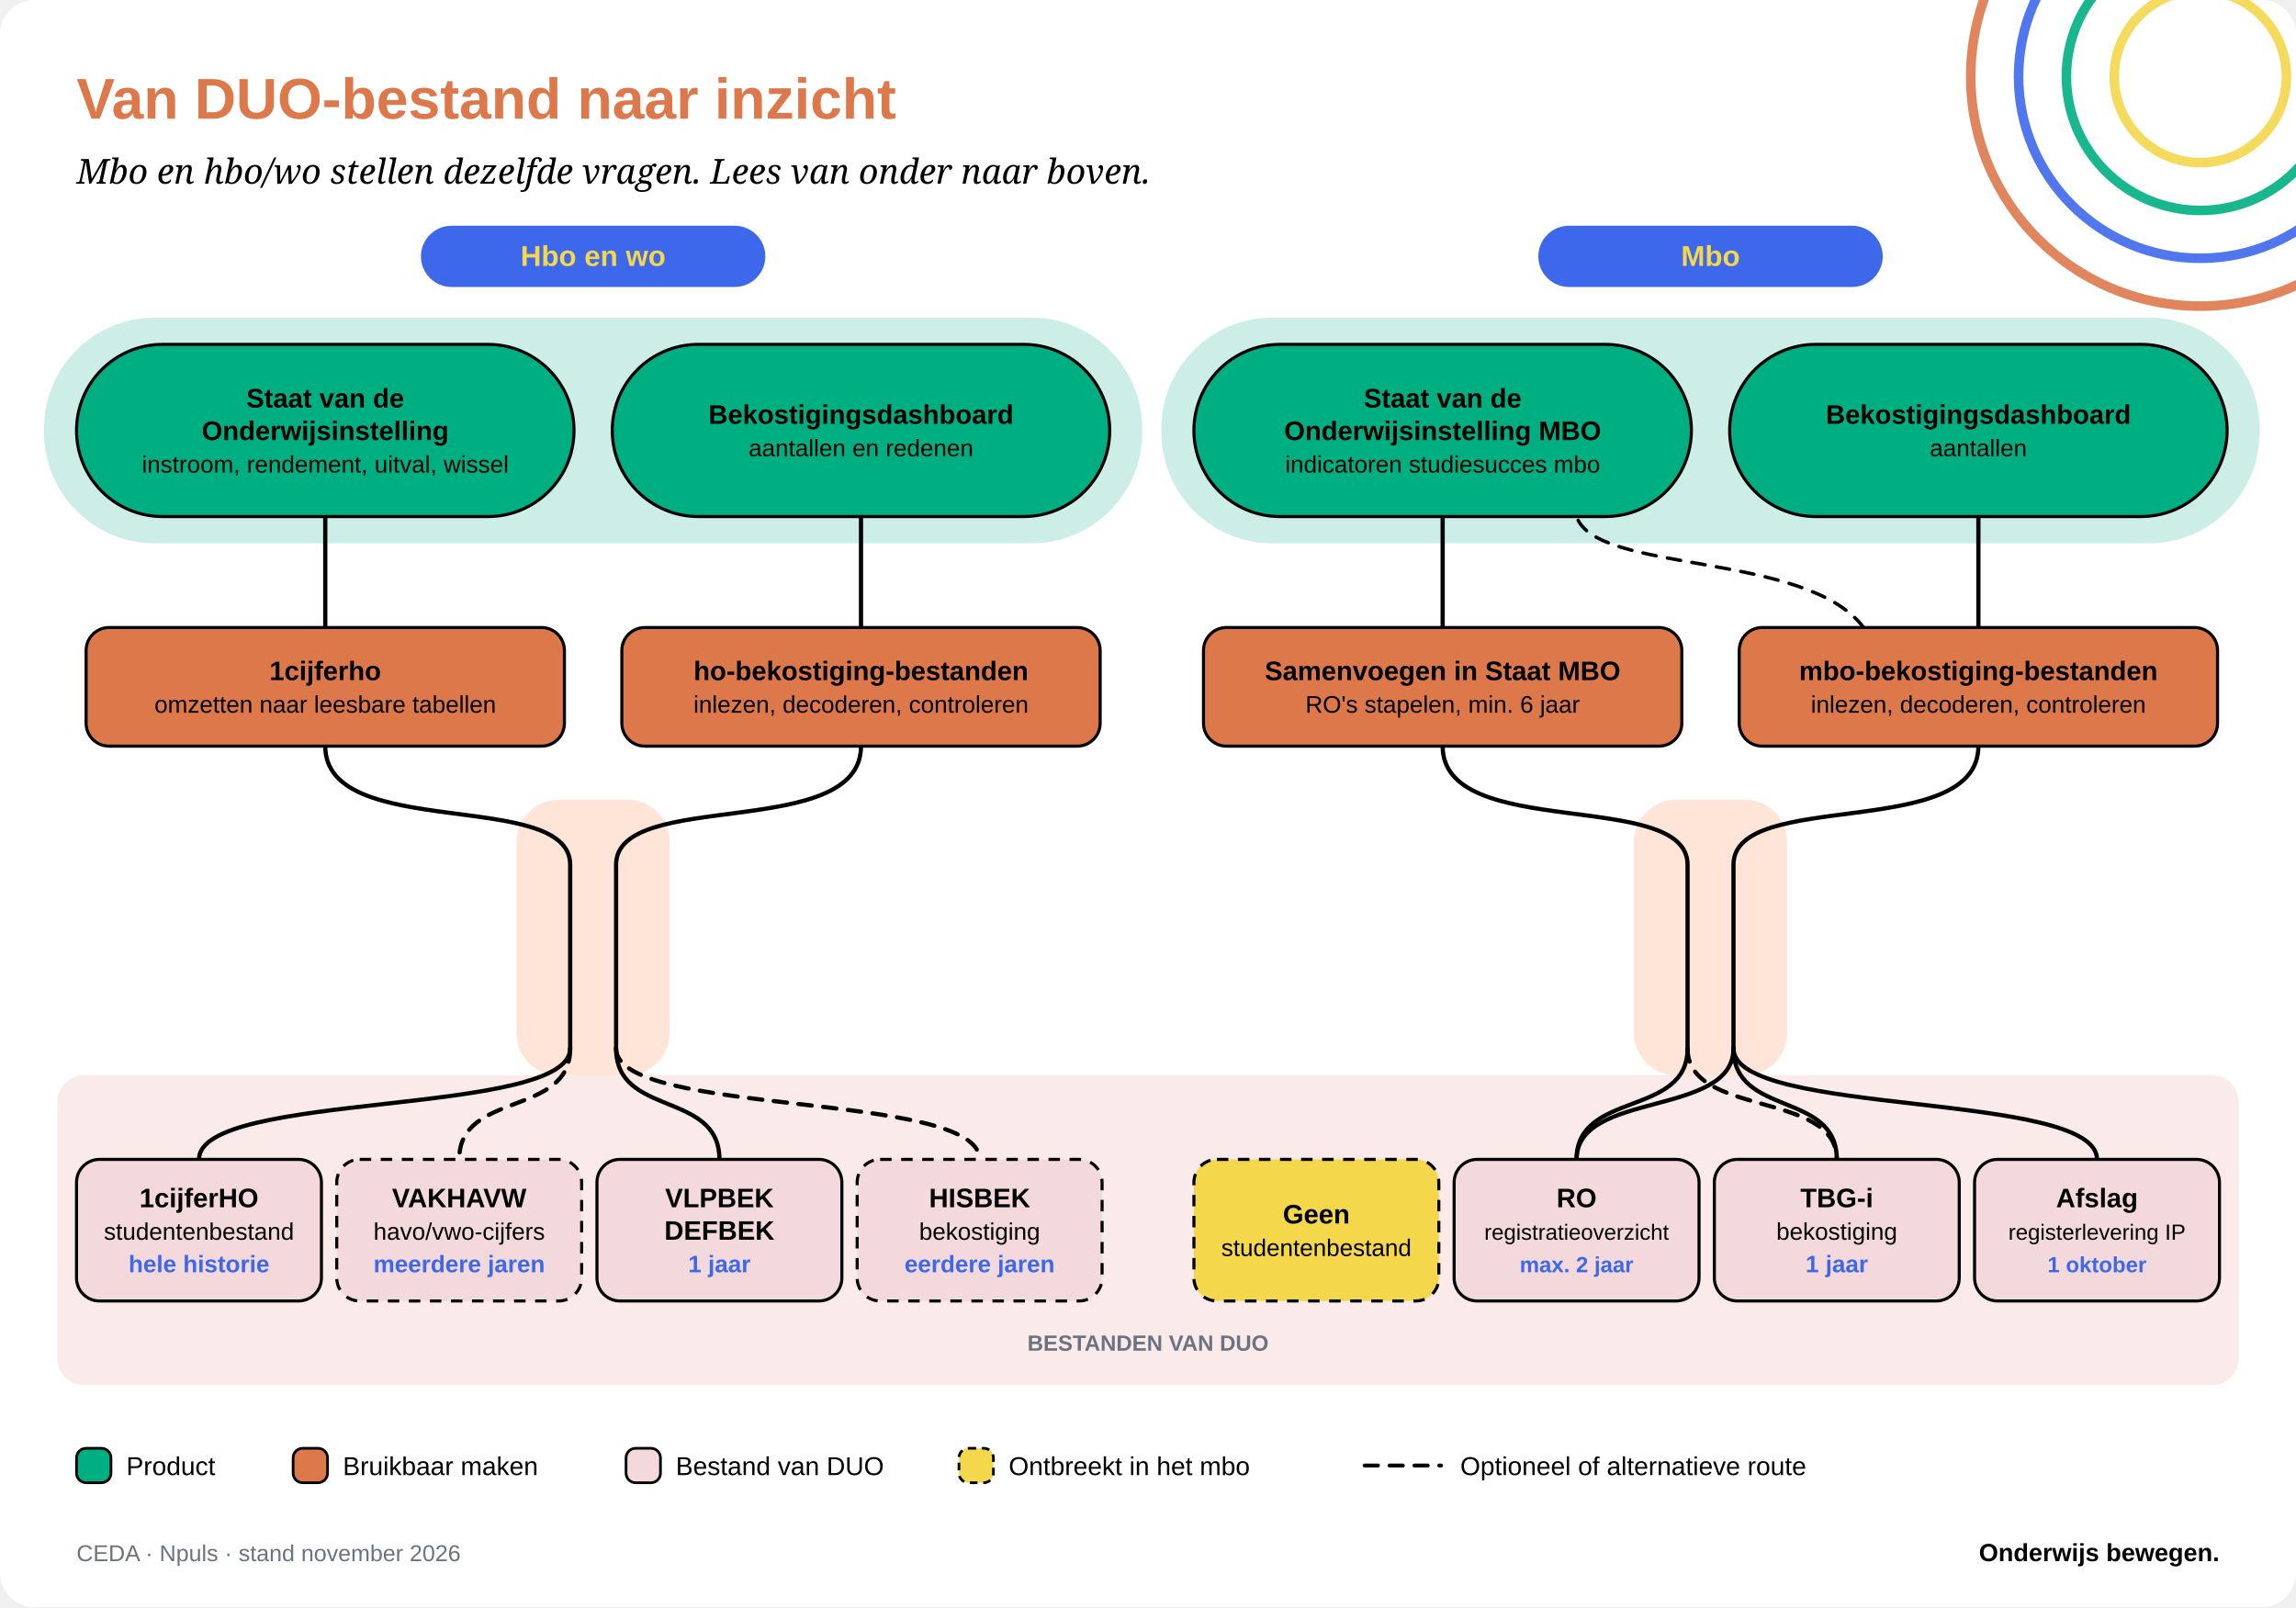
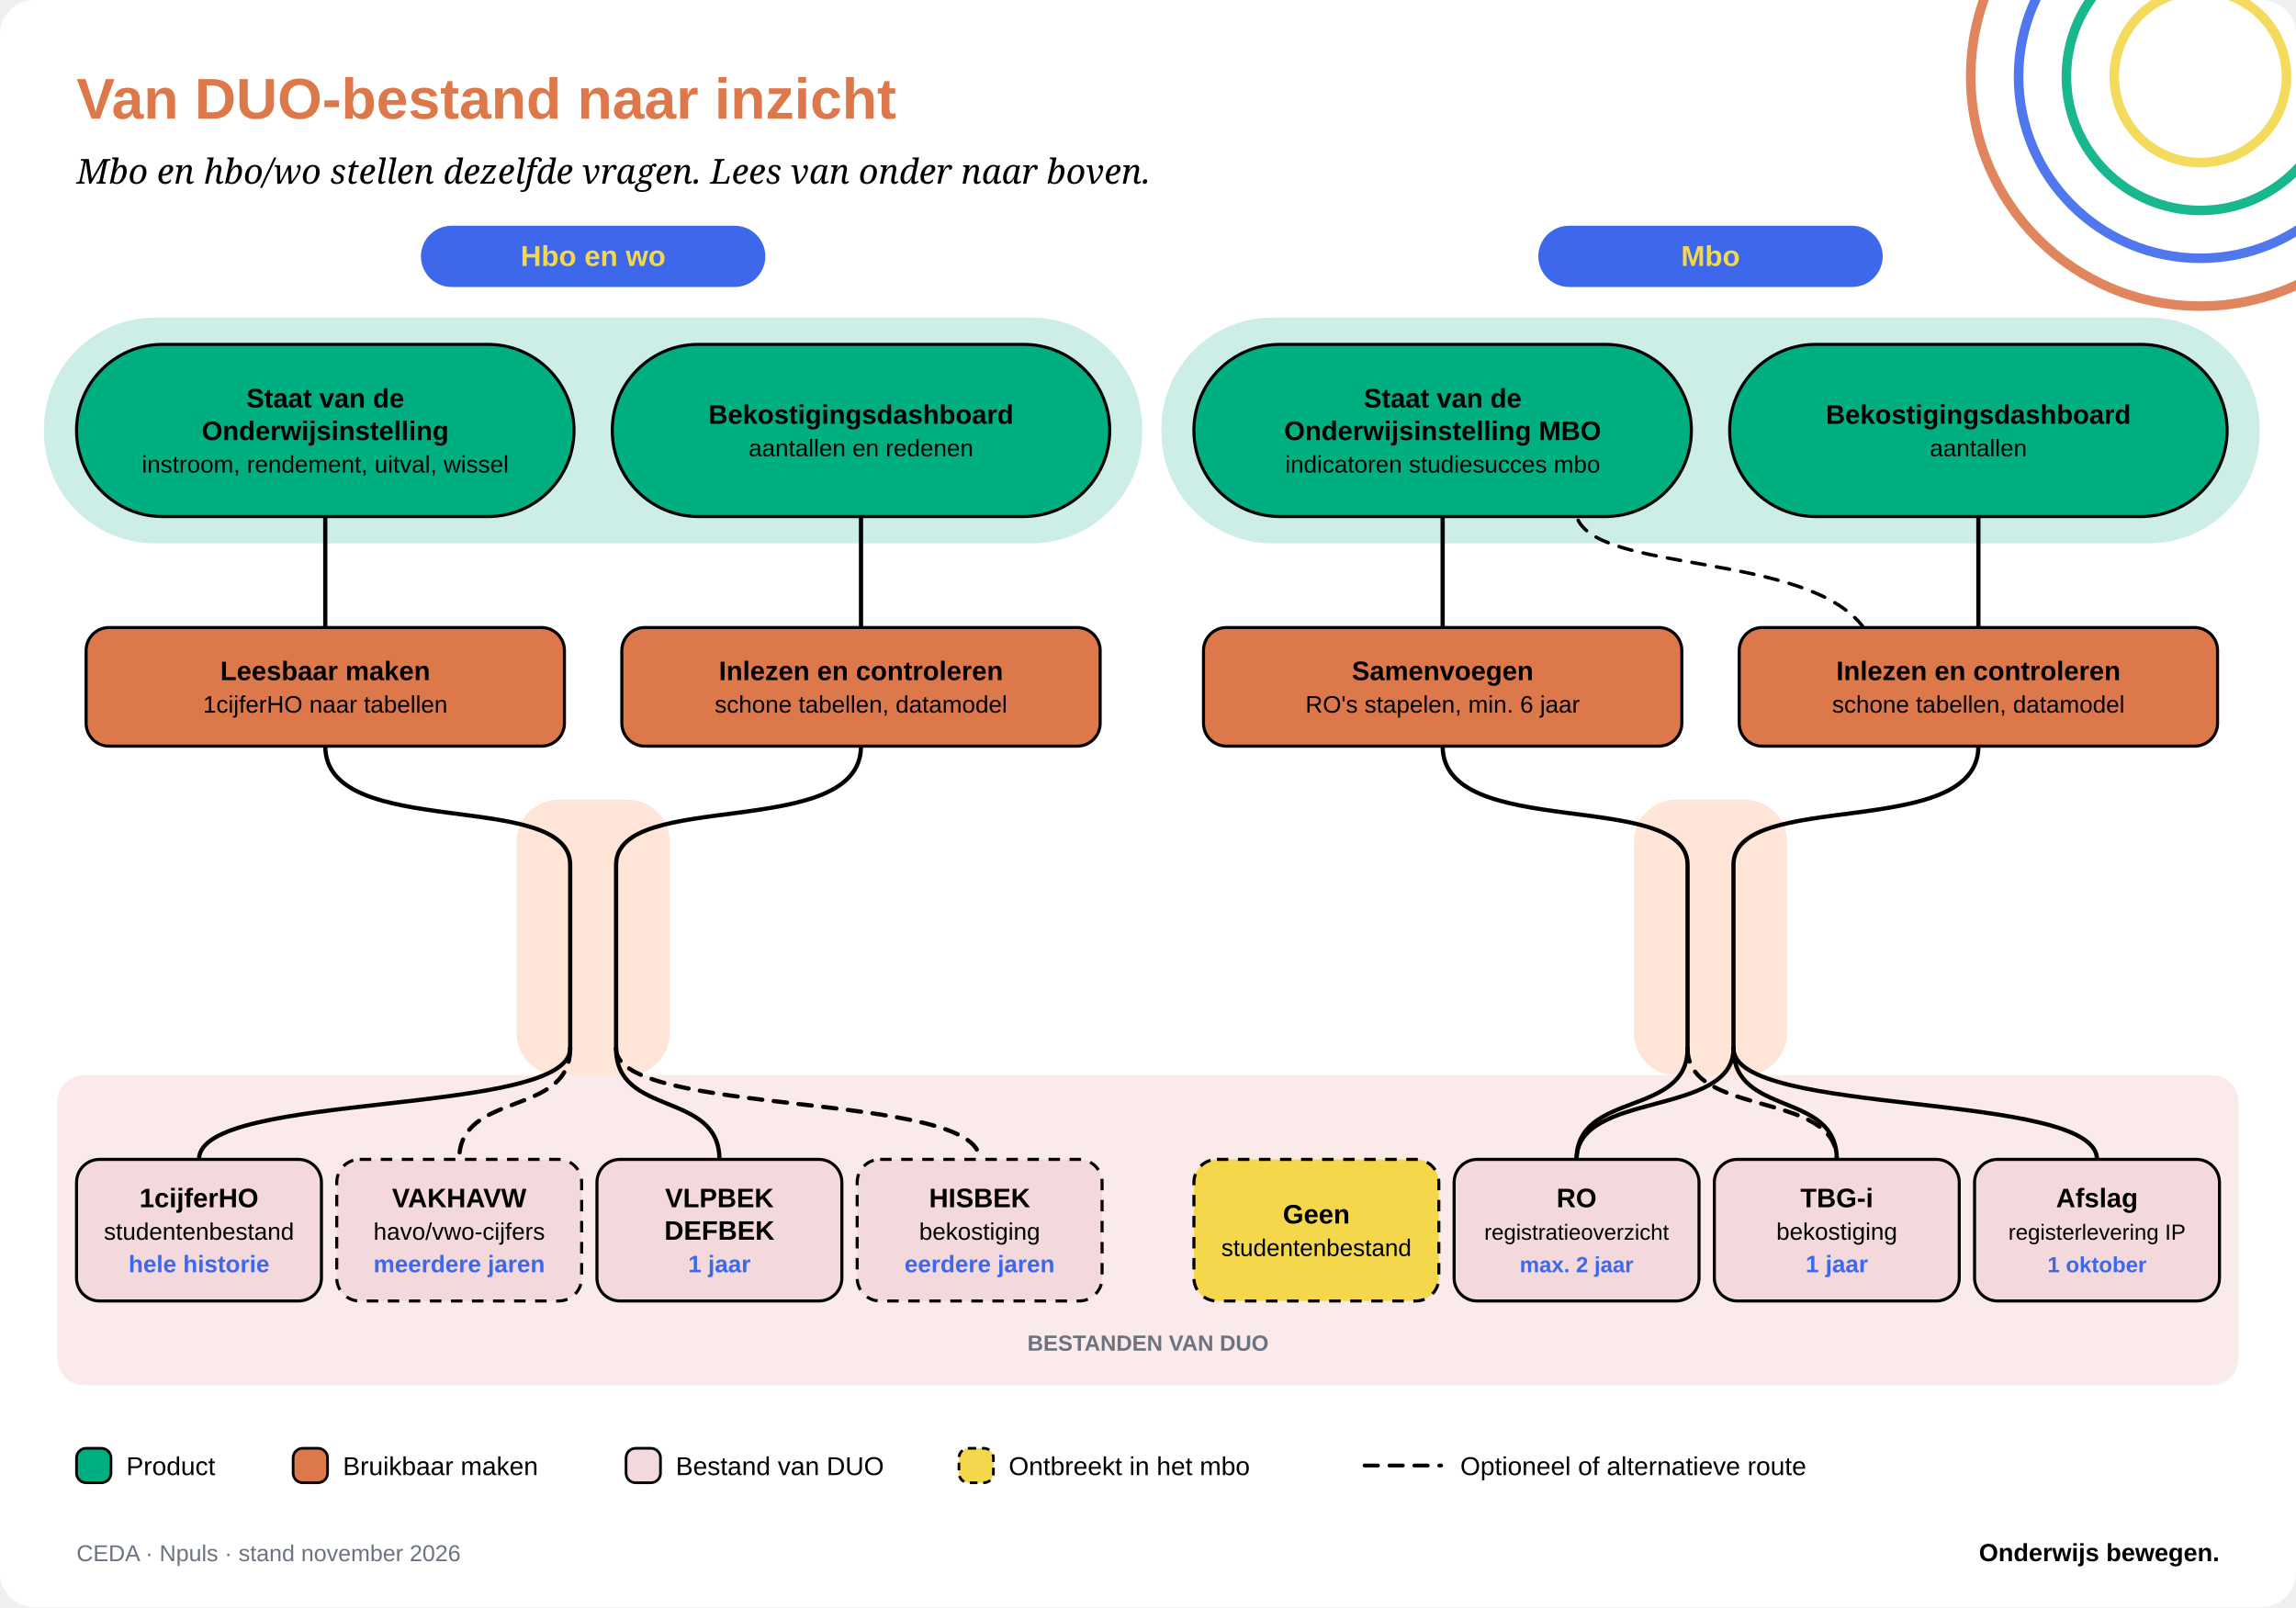
<svg xmlns="http://www.w3.org/2000/svg" viewBox="0 0 1200 840" width="1200" height="840" role="img" aria-labelledby="titel beschrijving">
  <defs>
    <clipPath id="kader">
      <rect width="1200" height="840" rx="18" />
    </clipPath>
  </defs>
  <rect width="1200" height="840" rx="18" fill="#FFFFFF" />
  <g clip-path="url(#kader)" fill="none" stroke-width="5">
    <circle cx="1150" cy="40" r="120" stroke="#DD784B" opacity="0.9" />
    <circle cx="1150" cy="40" r="95" stroke="#3D68EC" opacity="0.9" />
    <circle cx="1150" cy="40" r="70" stroke="#00AF81" opacity="0.9" />
    <circle cx="1150" cy="40" r="45" stroke="#F4D74B" opacity="0.9" />
  </g>
  <text x="40" y="62" font-family="'General Sans', Arial, Helvetica, sans-serif" font-size="30" font-weight="600" font-style="normal" fill="#DD784B" text-anchor="start">Van DUO-bestand naar inzicht</text>
  <text x="40" y="96" font-family="'Cooper Light BT', Georgia, serif" font-size="18" font-weight="400" font-style="italic" fill="#000000" text-anchor="start">Mbo en hbo/wo stellen dezelfde vragen. Lees van onder naar boven.</text>
  <rect x="30" y="562" width="1140" height="162" rx="14" fill="#FAEAEA" />
  <text x="600.0" y="706" font-family="'General Sans', Arial, Helvetica, sans-serif" font-size="11.5" font-weight="600" font-style="normal" fill="#6B7280" text-anchor="middle">BESTANDEN VAN DUO</text>
  <rect x="220" y="118" width="180" height="32" rx="16" fill="#3D68EC" />
  <text x="310" y="139" font-family="'General Sans', Arial, Helvetica, sans-serif" font-size="15" font-weight="600" font-style="normal" fill="#F4D74B" text-anchor="middle">Hbo en wo</text>
  <rect x="23" y="166" width="574" height="118" rx="58" fill="#CCEEE6" />
  <rect x="270" y="418" width="80" height="144" rx="22" fill="#FFE4D8" />
  <path d="M170,390 C170,440 298,412 298,452 L298,548" fill="none" stroke="#000000" stroke-width="2.2" stroke-linecap="round" />
  <path d="M298,548 C298,584 104.0,570 104.0,606" fill="none" stroke="#000000" stroke-width="2.2" stroke-linecap="round" />
  <path d="M298,548 C298,584 240.0,570 240.0,606" fill="none" stroke="#000000" stroke-width="2.2" stroke-linecap="round" stroke-dasharray="7 6" />
  <path d="M170,270 L170,328" fill="none" stroke="#000000" stroke-width="2.2" stroke-linecap="round" />
  <path d="M450,390 C450,440 322,412 322,452 L322,548" fill="none" stroke="#000000" stroke-width="2.2" stroke-linecap="round" />
  <path d="M322,548 C322,584 376.0,570 376.0,606" fill="none" stroke="#000000" stroke-width="2.2" stroke-linecap="round" />
  <path d="M322,548 C322,584 512.0,570 512.0,606" fill="none" stroke="#000000" stroke-width="2.2" stroke-linecap="round" stroke-dasharray="7 6" />
  <path d="M450,270 L450,328" fill="none" stroke="#000000" stroke-width="2.2" stroke-linecap="round" />
  <rect x="40.0" y="180" width="260" height="90" rx="45" fill="#00AF81" stroke="#000000" stroke-width="1.6" />
  <text x="170" y="213.0" font-family="'General Sans', Arial, Helvetica, sans-serif" font-size="14" font-weight="600" font-style="normal" fill="#000000" text-anchor="middle">Staat van de</text>
  <text x="170" y="230.0" font-family="'General Sans', Arial, Helvetica, sans-serif" font-size="14" font-weight="600" font-style="normal" fill="#000000" text-anchor="middle">Onderwijsinstelling</text>
  <text x="170" y="247.0" font-family="'General Sans', Arial, Helvetica, sans-serif" font-size="12.5" font-weight="400" font-style="normal" fill="#000000" text-anchor="middle">instroom, rendement, uitval, wissel</text>
  <rect x="45.0" y="328" width="250" height="62" rx="12" fill="#DD784B" stroke="#000000" stroke-width="1.6" />
-   <text x="170" y="355.5" font-family="'General Sans', Arial, Helvetica, sans-serif" font-size="14" font-weight="600" font-style="normal" fill="#000000" text-anchor="middle">1cijferho</text>
-   <text x="170" y="372.5" font-family="'General Sans', Arial, Helvetica, sans-serif" font-size="12.5" font-weight="400" font-style="normal" fill="#000000" text-anchor="middle">omzetten naar leesbare tabellen</text>
+   <text x="170" y="355.5" font-family="'General Sans', Arial, Helvetica, sans-serif" font-size="14" font-weight="600" font-style="normal" fill="#000000" text-anchor="middle">Leesbaar maken</text>
+   <text x="170" y="372.5" font-family="'General Sans', Arial, Helvetica, sans-serif" font-size="12.5" font-weight="400" font-style="normal" fill="#000000" text-anchor="middle">1cijferHO naar tabellen</text>
  <rect x="320.0" y="180" width="260" height="90" rx="45" fill="#00AF81" stroke="#000000" stroke-width="1.6" />
  <text x="450" y="221.5" font-family="'General Sans', Arial, Helvetica, sans-serif" font-size="14" font-weight="600" font-style="normal" fill="#000000" text-anchor="middle">Bekostigingsdashboard</text>
  <text x="450" y="238.5" font-family="'General Sans', Arial, Helvetica, sans-serif" font-size="12.5" font-weight="400" font-style="normal" fill="#000000" text-anchor="middle">aantallen en redenen</text>
  <rect x="325.0" y="328" width="250" height="62" rx="12" fill="#DD784B" stroke="#000000" stroke-width="1.6" />
-   <text x="450" y="355.5" font-family="'General Sans', Arial, Helvetica, sans-serif" font-size="14" font-weight="600" font-style="normal" fill="#000000" text-anchor="middle">ho-bekostiging-bestanden</text>
-   <text x="450" y="372.5" font-family="'General Sans', Arial, Helvetica, sans-serif" font-size="12.5" font-weight="400" font-style="normal" fill="#000000" text-anchor="middle">inlezen, decoderen, controleren</text>
+   <text x="450" y="355.5" font-family="'General Sans', Arial, Helvetica, sans-serif" font-size="14" font-weight="600" font-style="normal" fill="#000000" text-anchor="middle">Inlezen en controleren</text>
+   <text x="450" y="372.5" font-family="'General Sans', Arial, Helvetica, sans-serif" font-size="12.5" font-weight="400" font-style="normal" fill="#000000" text-anchor="middle">schone tabellen, datamodel</text>
  <rect x="40.0" y="606" width="128" height="74" rx="12" fill="#F4D9DC" stroke="#000000" stroke-width="1.6" />
  <text x="104.0" y="631.0" font-family="'General Sans', Arial, Helvetica, sans-serif" font-size="14" font-weight="600" font-style="normal" fill="#000000" text-anchor="middle">1cijferHO</text>
  <text x="104.0" y="648.0" font-family="'General Sans', Arial, Helvetica, sans-serif" font-size="12.5" font-weight="400" font-style="normal" fill="#000000" text-anchor="middle">studentenbestand</text>
  <text x="104.0" y="665.0" font-family="'General Sans', Arial, Helvetica, sans-serif" font-size="12.5" font-weight="600" font-style="normal" fill="#3D68EC" text-anchor="middle">hele historie</text>
  <rect x="176.0" y="606" width="128" height="74" rx="12" fill="#F4D9DC" stroke="#000000" stroke-width="1.6" stroke-dasharray="6 5" />
  <text x="240.0" y="631.0" font-family="'General Sans', Arial, Helvetica, sans-serif" font-size="14" font-weight="600" font-style="normal" fill="#000000" text-anchor="middle">VAKHAVW</text>
  <text x="240.0" y="648.0" font-family="'General Sans', Arial, Helvetica, sans-serif" font-size="12.5" font-weight="400" font-style="normal" fill="#000000" text-anchor="middle">havo/vwo-cijfers</text>
  <text x="240.0" y="665.0" font-family="'General Sans', Arial, Helvetica, sans-serif" font-size="12.5" font-weight="600" font-style="normal" fill="#3D68EC" text-anchor="middle">meerdere jaren</text>
  <rect x="312.0" y="606" width="128" height="74" rx="12" fill="#F4D9DC" stroke="#000000" stroke-width="1.6" />
  <text x="376.0" y="631.0" font-family="'General Sans', Arial, Helvetica, sans-serif" font-size="14" font-weight="600" font-style="normal" fill="#000000" text-anchor="middle">VLPBEK</text>
  <text x="376.0" y="648.0" font-family="'General Sans', Arial, Helvetica, sans-serif" font-size="14" font-weight="600" font-style="normal" fill="#000000" text-anchor="middle">DEFBEK</text>
  <text x="376.0" y="665.0" font-family="'General Sans', Arial, Helvetica, sans-serif" font-size="12.5" font-weight="600" font-style="normal" fill="#3D68EC" text-anchor="middle">1 jaar</text>
  <rect x="448.0" y="606" width="128" height="74" rx="12" fill="#F4D9DC" stroke="#000000" stroke-width="1.6" stroke-dasharray="6 5" />
  <text x="512.0" y="631.0" font-family="'General Sans', Arial, Helvetica, sans-serif" font-size="14" font-weight="600" font-style="normal" fill="#000000" text-anchor="middle">HISBEK</text>
  <text x="512.0" y="648.0" font-family="'General Sans', Arial, Helvetica, sans-serif" font-size="12.5" font-weight="400" font-style="normal" fill="#000000" text-anchor="middle">bekostiging</text>
  <text x="512.0" y="665.0" font-family="'General Sans', Arial, Helvetica, sans-serif" font-size="12.5" font-weight="600" font-style="normal" fill="#3D68EC" text-anchor="middle">eerdere jaren</text>
  <rect x="804" y="118" width="180" height="32" rx="16" fill="#3D68EC" />
  <text x="894" y="139" font-family="'General Sans', Arial, Helvetica, sans-serif" font-size="15" font-weight="600" font-style="normal" fill="#F4D74B" text-anchor="middle">Mbo</text>
  <rect x="607" y="166" width="574" height="118" rx="58" fill="#CCEEE6" />
  <rect x="854" y="418" width="80" height="144" rx="22" fill="#FFE4D8" />
  <path d="M754,390 C754,440 882,412 882,452 L882,548" fill="none" stroke="#000000" stroke-width="2.2" stroke-linecap="round" />
  <path d="M882,548 C882,584 824.0,570 824.0,606" fill="none" stroke="#000000" stroke-width="2.2" stroke-linecap="round" />
  <path d="M882,548 C882,584 960.0,570 960.0,606" fill="none" stroke="#000000" stroke-width="2.2" stroke-linecap="round" stroke-dasharray="7 6" />
  <path d="M754,270 L754,328" fill="none" stroke="#000000" stroke-width="2.2" stroke-linecap="round" />
  <path d="M1034,390 C1034,440 906,412 906,452 L906,548" fill="none" stroke="#000000" stroke-width="2.2" stroke-linecap="round" />
  <path d="M906,548 C906,584 824.0,570 824.0,606" fill="none" stroke="#000000" stroke-width="2.2" stroke-linecap="round" />
  <path d="M906,548 C906,584 960.0,570 960.0,606" fill="none" stroke="#000000" stroke-width="2.2" stroke-linecap="round" />
  <path d="M906,548 C906,584 1096.0,570 1096.0,606" fill="none" stroke="#000000" stroke-width="2.2" stroke-linecap="round" />
  <path d="M1034,270 L1034,328" fill="none" stroke="#000000" stroke-width="2.2" stroke-linecap="round" />
  <path d="M974,328 C944,288 834,300 824,270" fill="none" stroke="#000000" stroke-width="1.8" stroke-linecap="round" stroke-dasharray="7 6" />
  <rect x="624.0" y="180" width="260" height="90" rx="45" fill="#00AF81" stroke="#000000" stroke-width="1.6" />
  <text x="754" y="213.0" font-family="'General Sans', Arial, Helvetica, sans-serif" font-size="14" font-weight="600" font-style="normal" fill="#000000" text-anchor="middle">Staat van de</text>
  <text x="754" y="230.0" font-family="'General Sans', Arial, Helvetica, sans-serif" font-size="14" font-weight="600" font-style="normal" fill="#000000" text-anchor="middle">Onderwijsinstelling MBO</text>
  <text x="754" y="247.0" font-family="'General Sans', Arial, Helvetica, sans-serif" font-size="12.5" font-weight="400" font-style="normal" fill="#000000" text-anchor="middle">indicatoren studiesucces mbo</text>
  <rect x="629.0" y="328" width="250" height="62" rx="12" fill="#DD784B" stroke="#000000" stroke-width="1.6" />
-   <text x="754" y="355.5" font-family="'General Sans', Arial, Helvetica, sans-serif" font-size="14" font-weight="600" font-style="normal" fill="#000000" text-anchor="middle">Samenvoegen in Staat MBO</text>
+   <text x="754" y="355.5" font-family="'General Sans', Arial, Helvetica, sans-serif" font-size="14" font-weight="600" font-style="normal" fill="#000000" text-anchor="middle">Samenvoegen</text>
  <text x="754" y="372.5" font-family="'General Sans', Arial, Helvetica, sans-serif" font-size="12.5" font-weight="400" font-style="normal" fill="#000000" text-anchor="middle">RO's stapelen, min. 6 jaar</text>
  <rect x="904.0" y="180" width="260" height="90" rx="45" fill="#00AF81" stroke="#000000" stroke-width="1.6" />
  <text x="1034" y="221.5" font-family="'General Sans', Arial, Helvetica, sans-serif" font-size="14" font-weight="600" font-style="normal" fill="#000000" text-anchor="middle">Bekostigingsdashboard</text>
  <text x="1034" y="238.5" font-family="'General Sans', Arial, Helvetica, sans-serif" font-size="12.5" font-weight="400" font-style="normal" fill="#000000" text-anchor="middle">aantallen</text>
  <rect x="909.0" y="328" width="250" height="62" rx="12" fill="#DD784B" stroke="#000000" stroke-width="1.6" />
-   <text x="1034" y="355.5" font-family="'General Sans', Arial, Helvetica, sans-serif" font-size="14" font-weight="600" font-style="normal" fill="#000000" text-anchor="middle">mbo-bekostiging-bestanden</text>
-   <text x="1034" y="372.5" font-family="'General Sans', Arial, Helvetica, sans-serif" font-size="12.5" font-weight="400" font-style="normal" fill="#000000" text-anchor="middle">inlezen, decoderen, controleren</text>
+   <text x="1034" y="355.5" font-family="'General Sans', Arial, Helvetica, sans-serif" font-size="14" font-weight="600" font-style="normal" fill="#000000" text-anchor="middle">Inlezen en controleren</text>
+   <text x="1034" y="372.5" font-family="'General Sans', Arial, Helvetica, sans-serif" font-size="12.5" font-weight="400" font-style="normal" fill="#000000" text-anchor="middle">schone tabellen, datamodel</text>
  <rect x="624.0" y="606" width="128" height="74" rx="12" fill="#F4D74B" stroke="#000000" stroke-width="1.6" stroke-dasharray="6 5" />
  <text x="688.0" y="639.5" font-family="'General Sans', Arial, Helvetica, sans-serif" font-size="14" font-weight="600" font-style="normal" fill="#000000" text-anchor="middle">Geen</text>
  <text x="688.0" y="656.5" font-family="'General Sans', Arial, Helvetica, sans-serif" font-size="12.5" font-weight="400" font-style="normal" fill="#000000" text-anchor="middle">studentenbestand</text>
  <rect x="760.0" y="606" width="128" height="74" rx="12" fill="#F4D9DC" stroke="#000000" stroke-width="1.6" />
  <text x="824.0" y="631.0" font-family="'General Sans', Arial, Helvetica, sans-serif" font-size="14" font-weight="600" font-style="normal" fill="#000000" text-anchor="middle">RO</text>
  <text x="824.0" y="648.0" font-family="'General Sans', Arial, Helvetica, sans-serif" font-size="11.5" font-weight="400" font-style="normal" fill="#000000" text-anchor="middle">registratieoverzicht</text>
  <text x="824.0" y="665.0" font-family="'General Sans', Arial, Helvetica, sans-serif" font-size="11.5" font-weight="600" font-style="normal" fill="#3D68EC" text-anchor="middle">max. 2 jaar</text>
  <rect x="896.0" y="606" width="128" height="74" rx="12" fill="#F4D9DC" stroke="#000000" stroke-width="1.6" />
  <text x="960.0" y="631.0" font-family="'General Sans', Arial, Helvetica, sans-serif" font-size="14" font-weight="600" font-style="normal" fill="#000000" text-anchor="middle">TBG-i</text>
  <text x="960.0" y="648.0" font-family="'General Sans', Arial, Helvetica, sans-serif" font-size="12.5" font-weight="400" font-style="normal" fill="#000000" text-anchor="middle">bekostiging</text>
  <text x="960.0" y="665.0" font-family="'General Sans', Arial, Helvetica, sans-serif" font-size="12.5" font-weight="600" font-style="normal" fill="#3D68EC" text-anchor="middle">1 jaar</text>
  <rect x="1032.0" y="606" width="128" height="74" rx="12" fill="#F4D9DC" stroke="#000000" stroke-width="1.6" />
  <text x="1096.0" y="631.0" font-family="'General Sans', Arial, Helvetica, sans-serif" font-size="14" font-weight="600" font-style="normal" fill="#000000" text-anchor="middle">Afslag</text>
  <text x="1096.0" y="648.0" font-family="'General Sans', Arial, Helvetica, sans-serif" font-size="11.5" font-weight="400" font-style="normal" fill="#000000" text-anchor="middle">registerlevering IP</text>
  <text x="1096.0" y="665.0" font-family="'General Sans', Arial, Helvetica, sans-serif" font-size="11.5" font-weight="600" font-style="normal" fill="#3D68EC" text-anchor="middle">1 oktober</text>
  <rect x="40" y="757" width="18" height="18" rx="5" fill="#00AF81" stroke="#000000" stroke-width="1.4" />
  <text x="66" y="771" font-family="'General Sans', Arial, Helvetica, sans-serif" font-size="13.5" font-weight="400" font-style="normal" fill="#000000" text-anchor="start">Product</text>
  <rect x="153.2" y="757" width="18" height="18" rx="5" fill="#DD784B" stroke="#000000" stroke-width="1.4" />
  <text x="179.2" y="771" font-family="'General Sans', Arial, Helvetica, sans-serif" font-size="13.5" font-weight="400" font-style="normal" fill="#000000" text-anchor="start">Bruikbaar maken</text>
  <rect x="327.2" y="757" width="18" height="18" rx="5" fill="#F4D9DC" stroke="#000000" stroke-width="1.4" />
  <text x="353.2" y="771" font-family="'General Sans', Arial, Helvetica, sans-serif" font-size="13.5" font-weight="400" font-style="normal" fill="#000000" text-anchor="start">Bestand van DUO</text>
  <rect x="501.2" y="757" width="18" height="18" rx="5" fill="#F4D74B" stroke="#000000" stroke-width="1.4" stroke-dasharray="4 3" />
  <text x="527.2" y="771" font-family="'General Sans', Arial, Helvetica, sans-serif" font-size="13.5" font-weight="400" font-style="normal" fill="#000000" text-anchor="start">Ontbreekt in het mbo</text>
  <path d="M713.2,766 L753.2,766" fill="none" stroke="#000000" stroke-width="2" stroke-linecap="round" stroke-dasharray="7 6" />
  <text x="763.2" y="771" font-family="'General Sans', Arial, Helvetica, sans-serif" font-size="13.5" font-weight="400" font-style="normal" fill="#000000" text-anchor="start">Optioneel of alternatieve route</text>
  <text x="40" y="816" font-family="'General Sans', Arial, Helvetica, sans-serif" font-size="12" font-weight="400" font-style="normal" fill="#6B7280" text-anchor="start">CEDA · Npuls · stand november 2026</text>
  <text x="1160" y="816" font-family="'General Sans', Arial, Helvetica, sans-serif" font-size="13" font-weight="600" font-style="normal" fill="#000000" text-anchor="end">Onderwijs bewegen.</text>
</svg>
